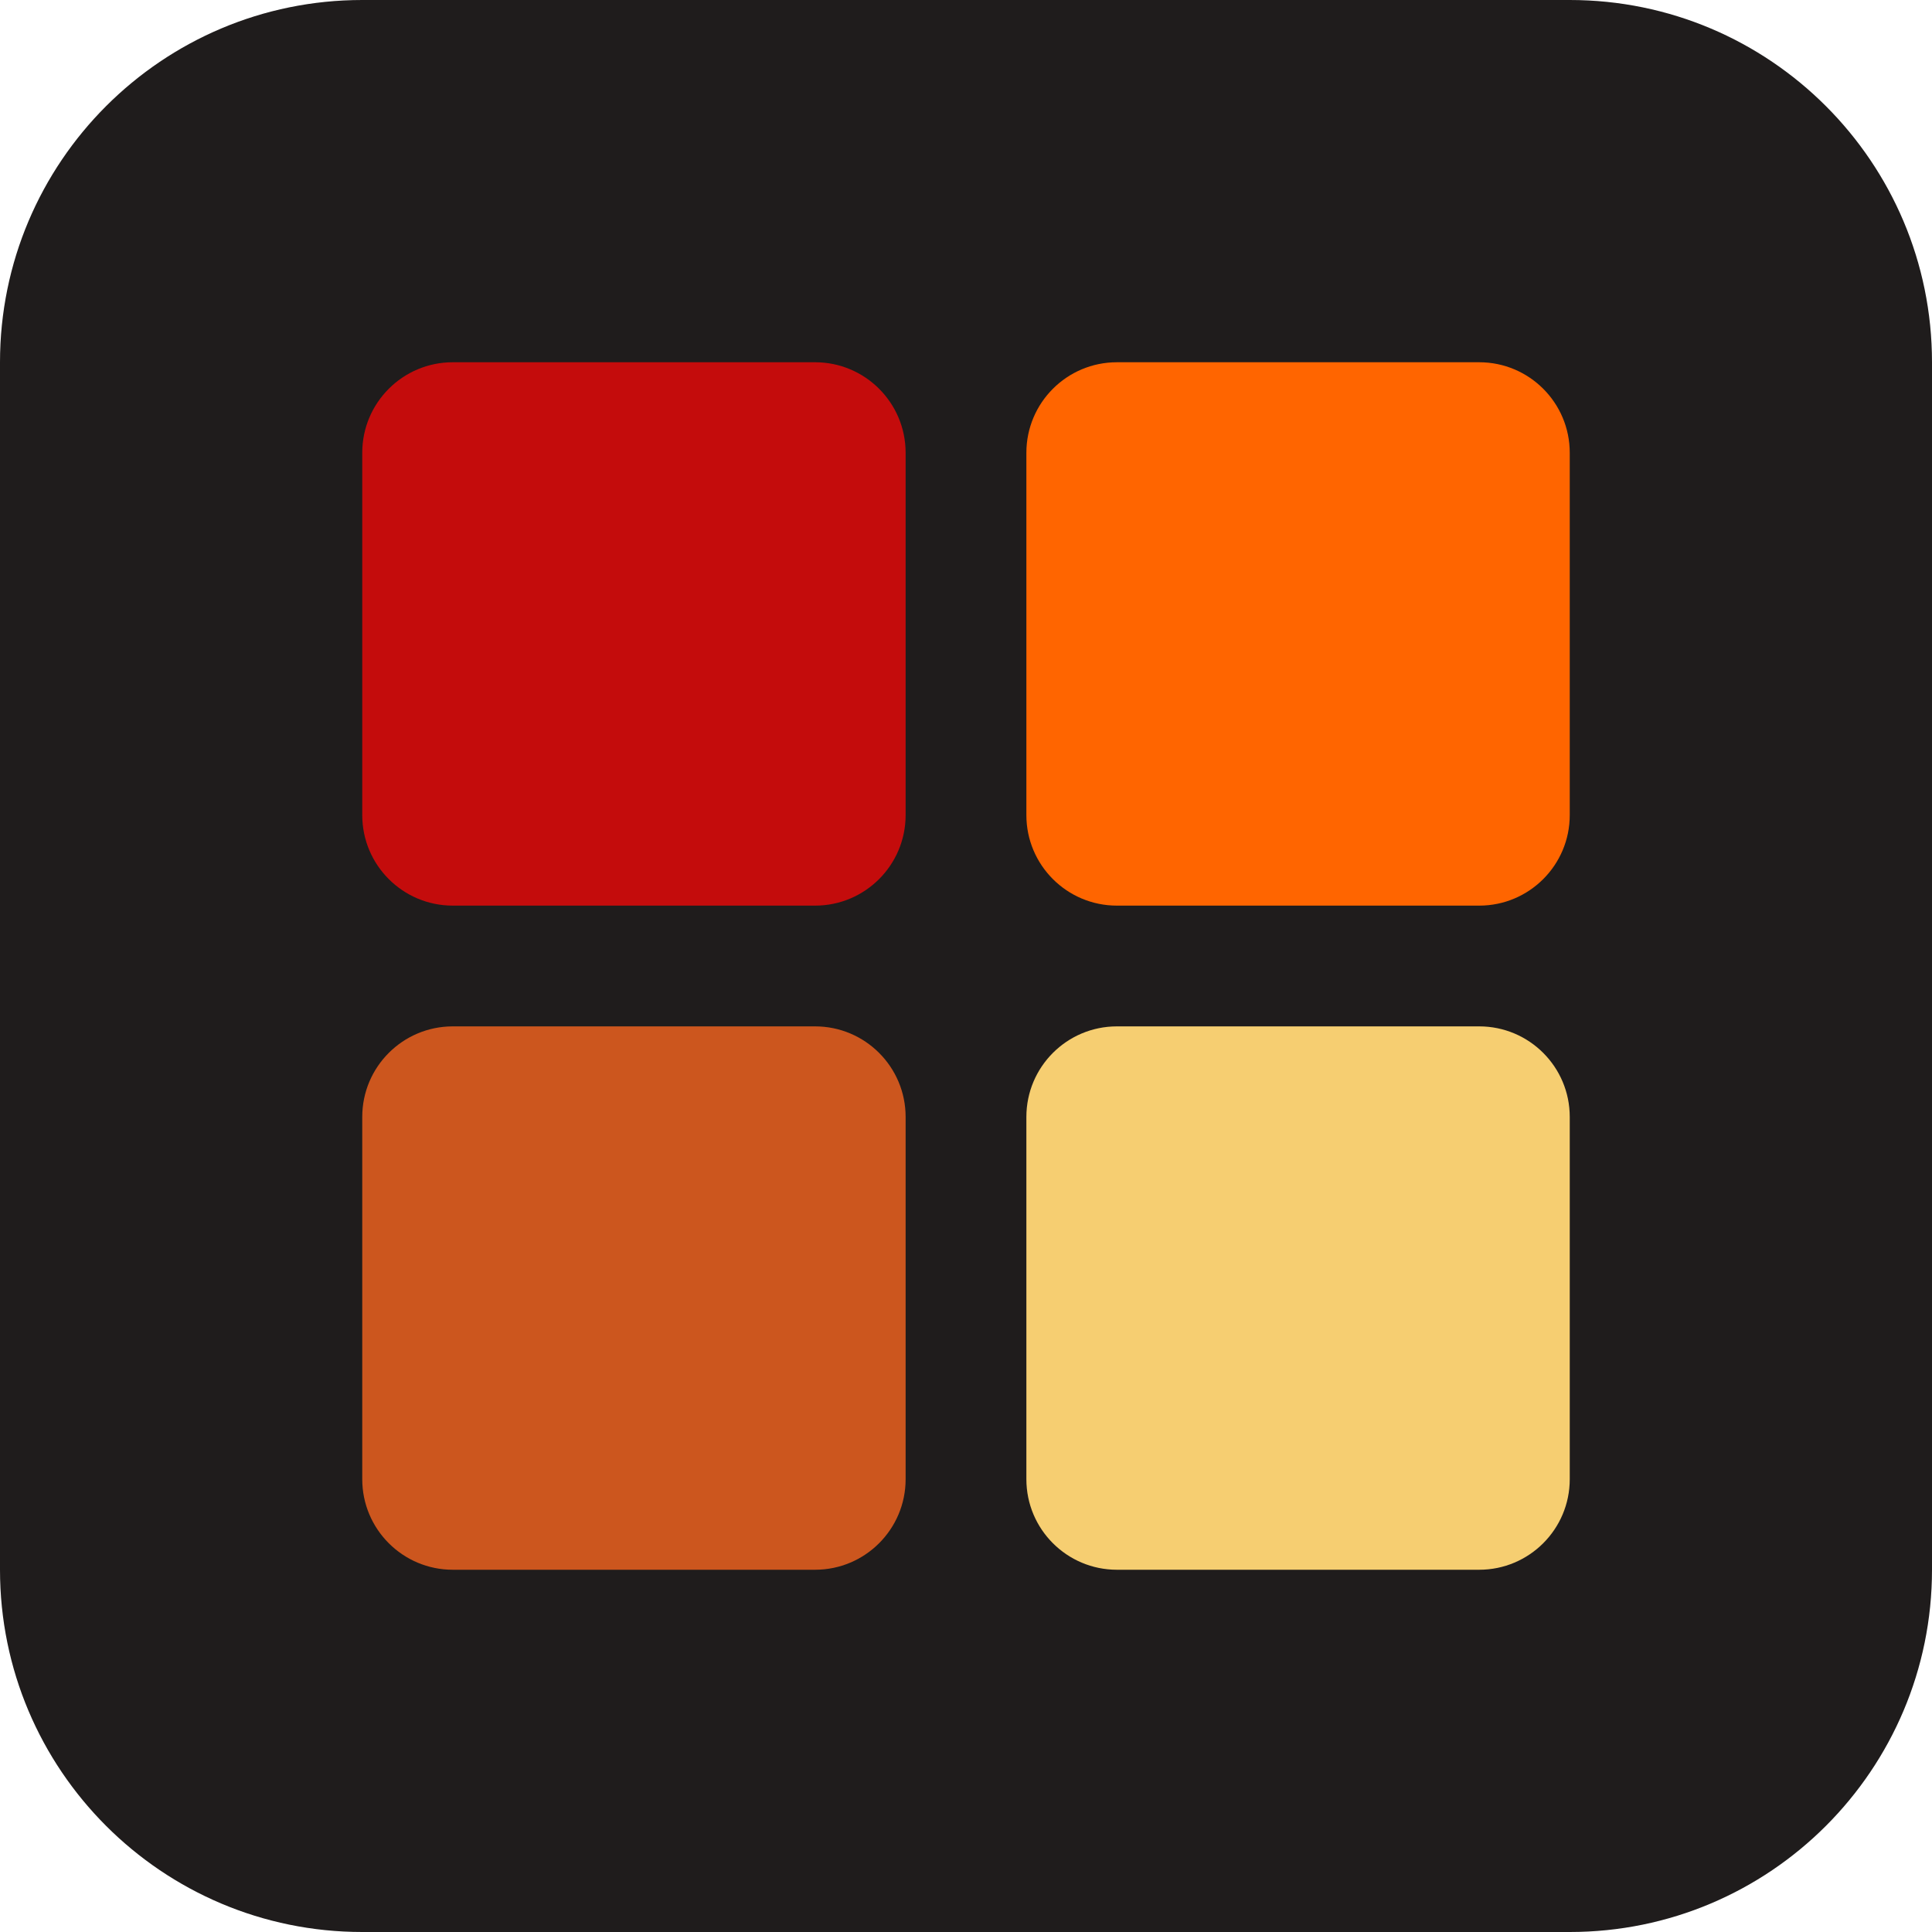
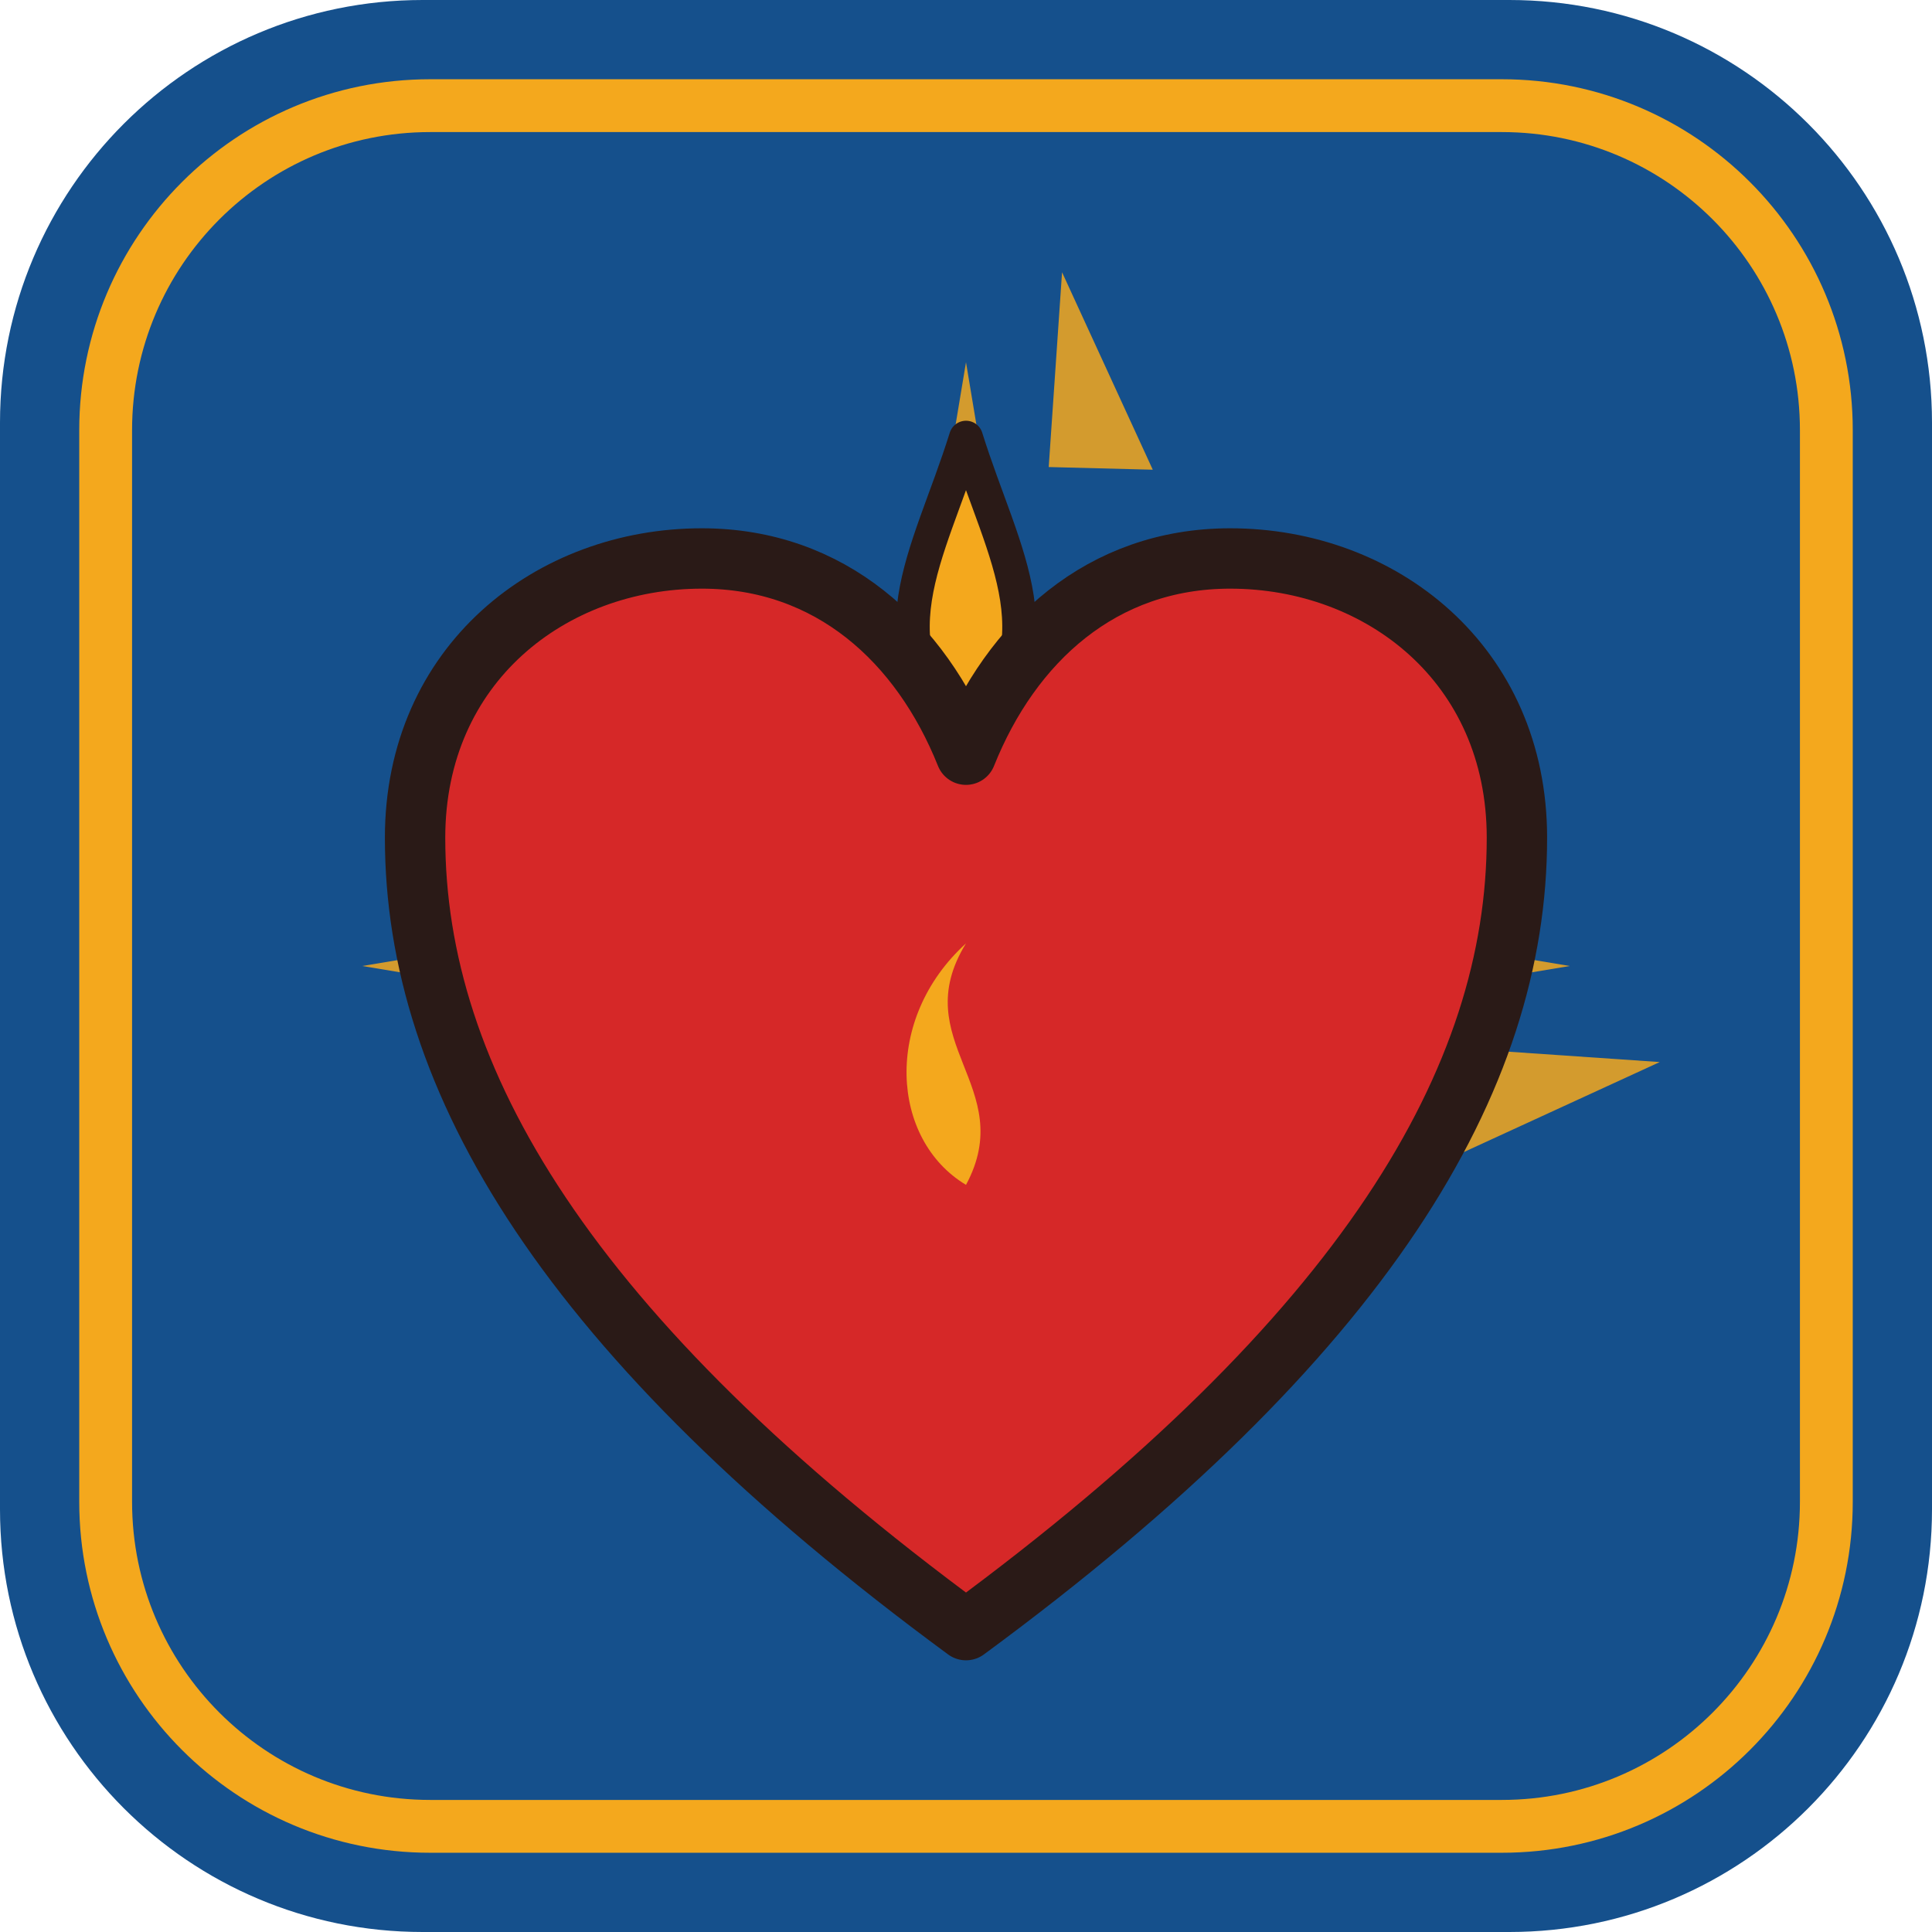
<svg xmlns="http://www.w3.org/2000/svg" viewBox="0 0 512 512" role="img" aria-label="Le Panapé de Caméla">
-   <rect width="512" height="512" rx="96" fill="#1F1C1C" />
-   <rect x="96" y="96" width="144" height="144" rx="24" fill="#C40C0C" />
-   <rect x="272" y="96" width="144" height="144" rx="24" fill="#FF6500" />
-   <rect x="96" y="272" width="144" height="144" rx="24" fill="#CC561E" />
-   <rect x="272" y="272" width="144" height="144" rx="24" fill="#F6CE71" />
+   <rect width="512" height="512" rx="112" fill="#15508c" />
+   <rect x="28" y="28" width="456" height="456" rx="86" fill="none" stroke="#f4a81d" stroke-width="14" />
+   <g fill="#f4a81d" opacity="0.85">
+     <path d="M256 96 247 150 265 150z" />
+     <path d="M404 144 365 178 384 198z" transform="rotate(45 256 256)" />
+     <path d="M404 144 365 178 384 198z" transform="rotate(-45 256 256)" />
+     <path d="M416 256 362 247 362 265z" />
+     <path d="M96 256 150 247 150 265z" />
+   </g>
+   <path d="M256 198C230 170 246 148 256 116 266 148 282 170 256 198Z" fill="#f4a81d" stroke="#2a1a17" stroke-width="9" stroke-linejoin="round" />
+   <path d="M256 432C150 354 110 286 110 222c0-46 36-74 76-74 34 0 58 22 70 52 12-30 36-52 70-52 40 0 76 28 76 74 0 64-40 132-146 210z" fill="#d62828" stroke="#2a1a17" stroke-width="16" stroke-linejoin="round" />
+   <path d="M256 250c-16 26 14 38 0 64-20-12-22-44 0-64z" fill="#f4a81d" />
</svg>
